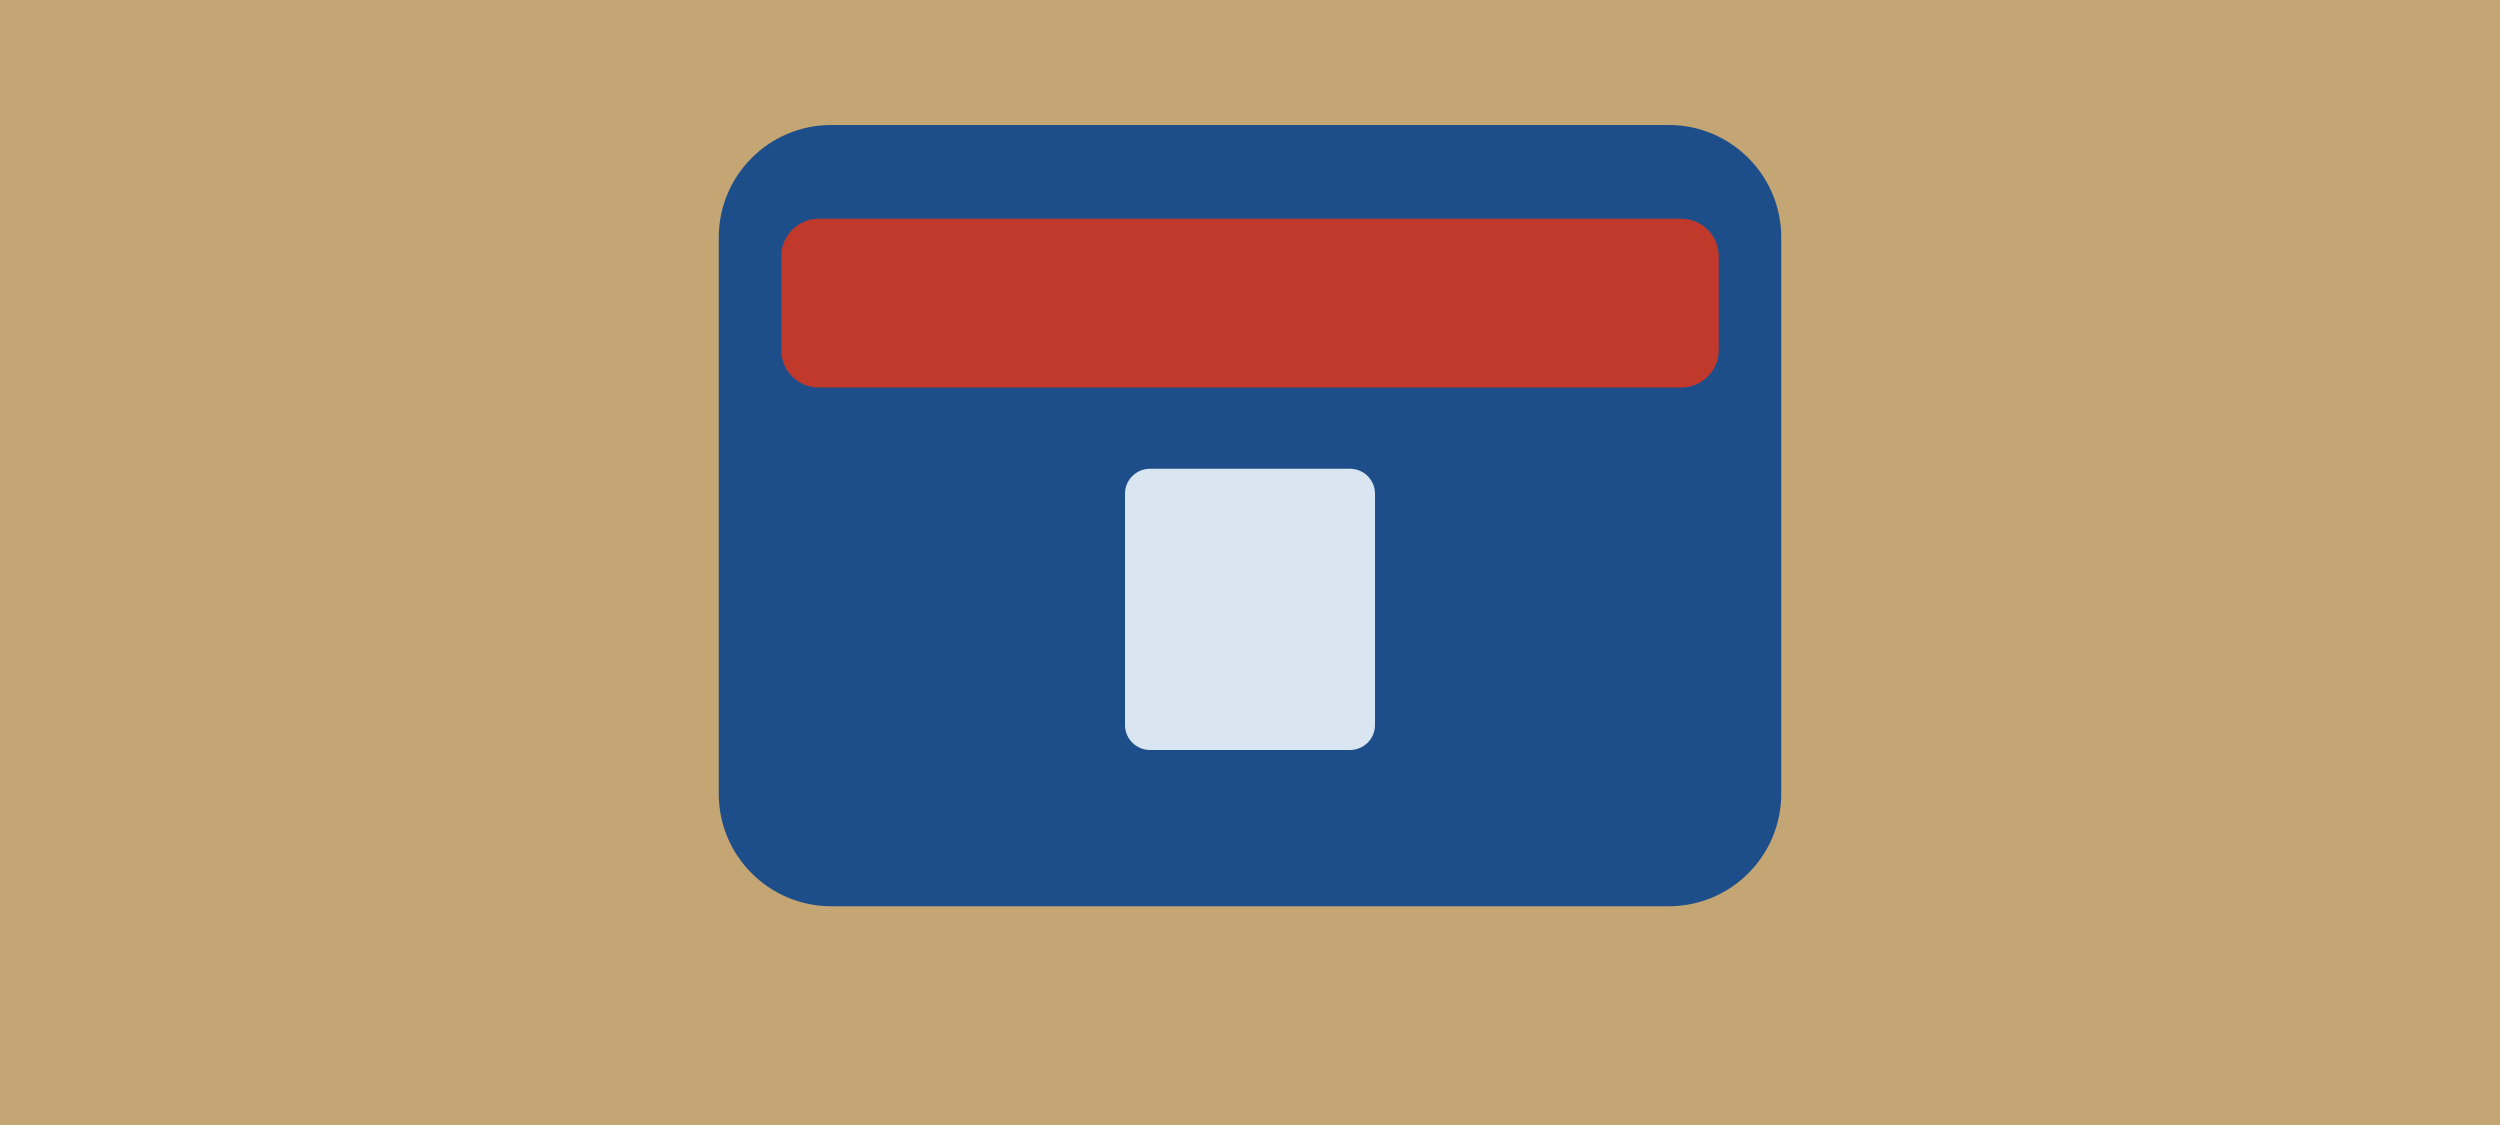
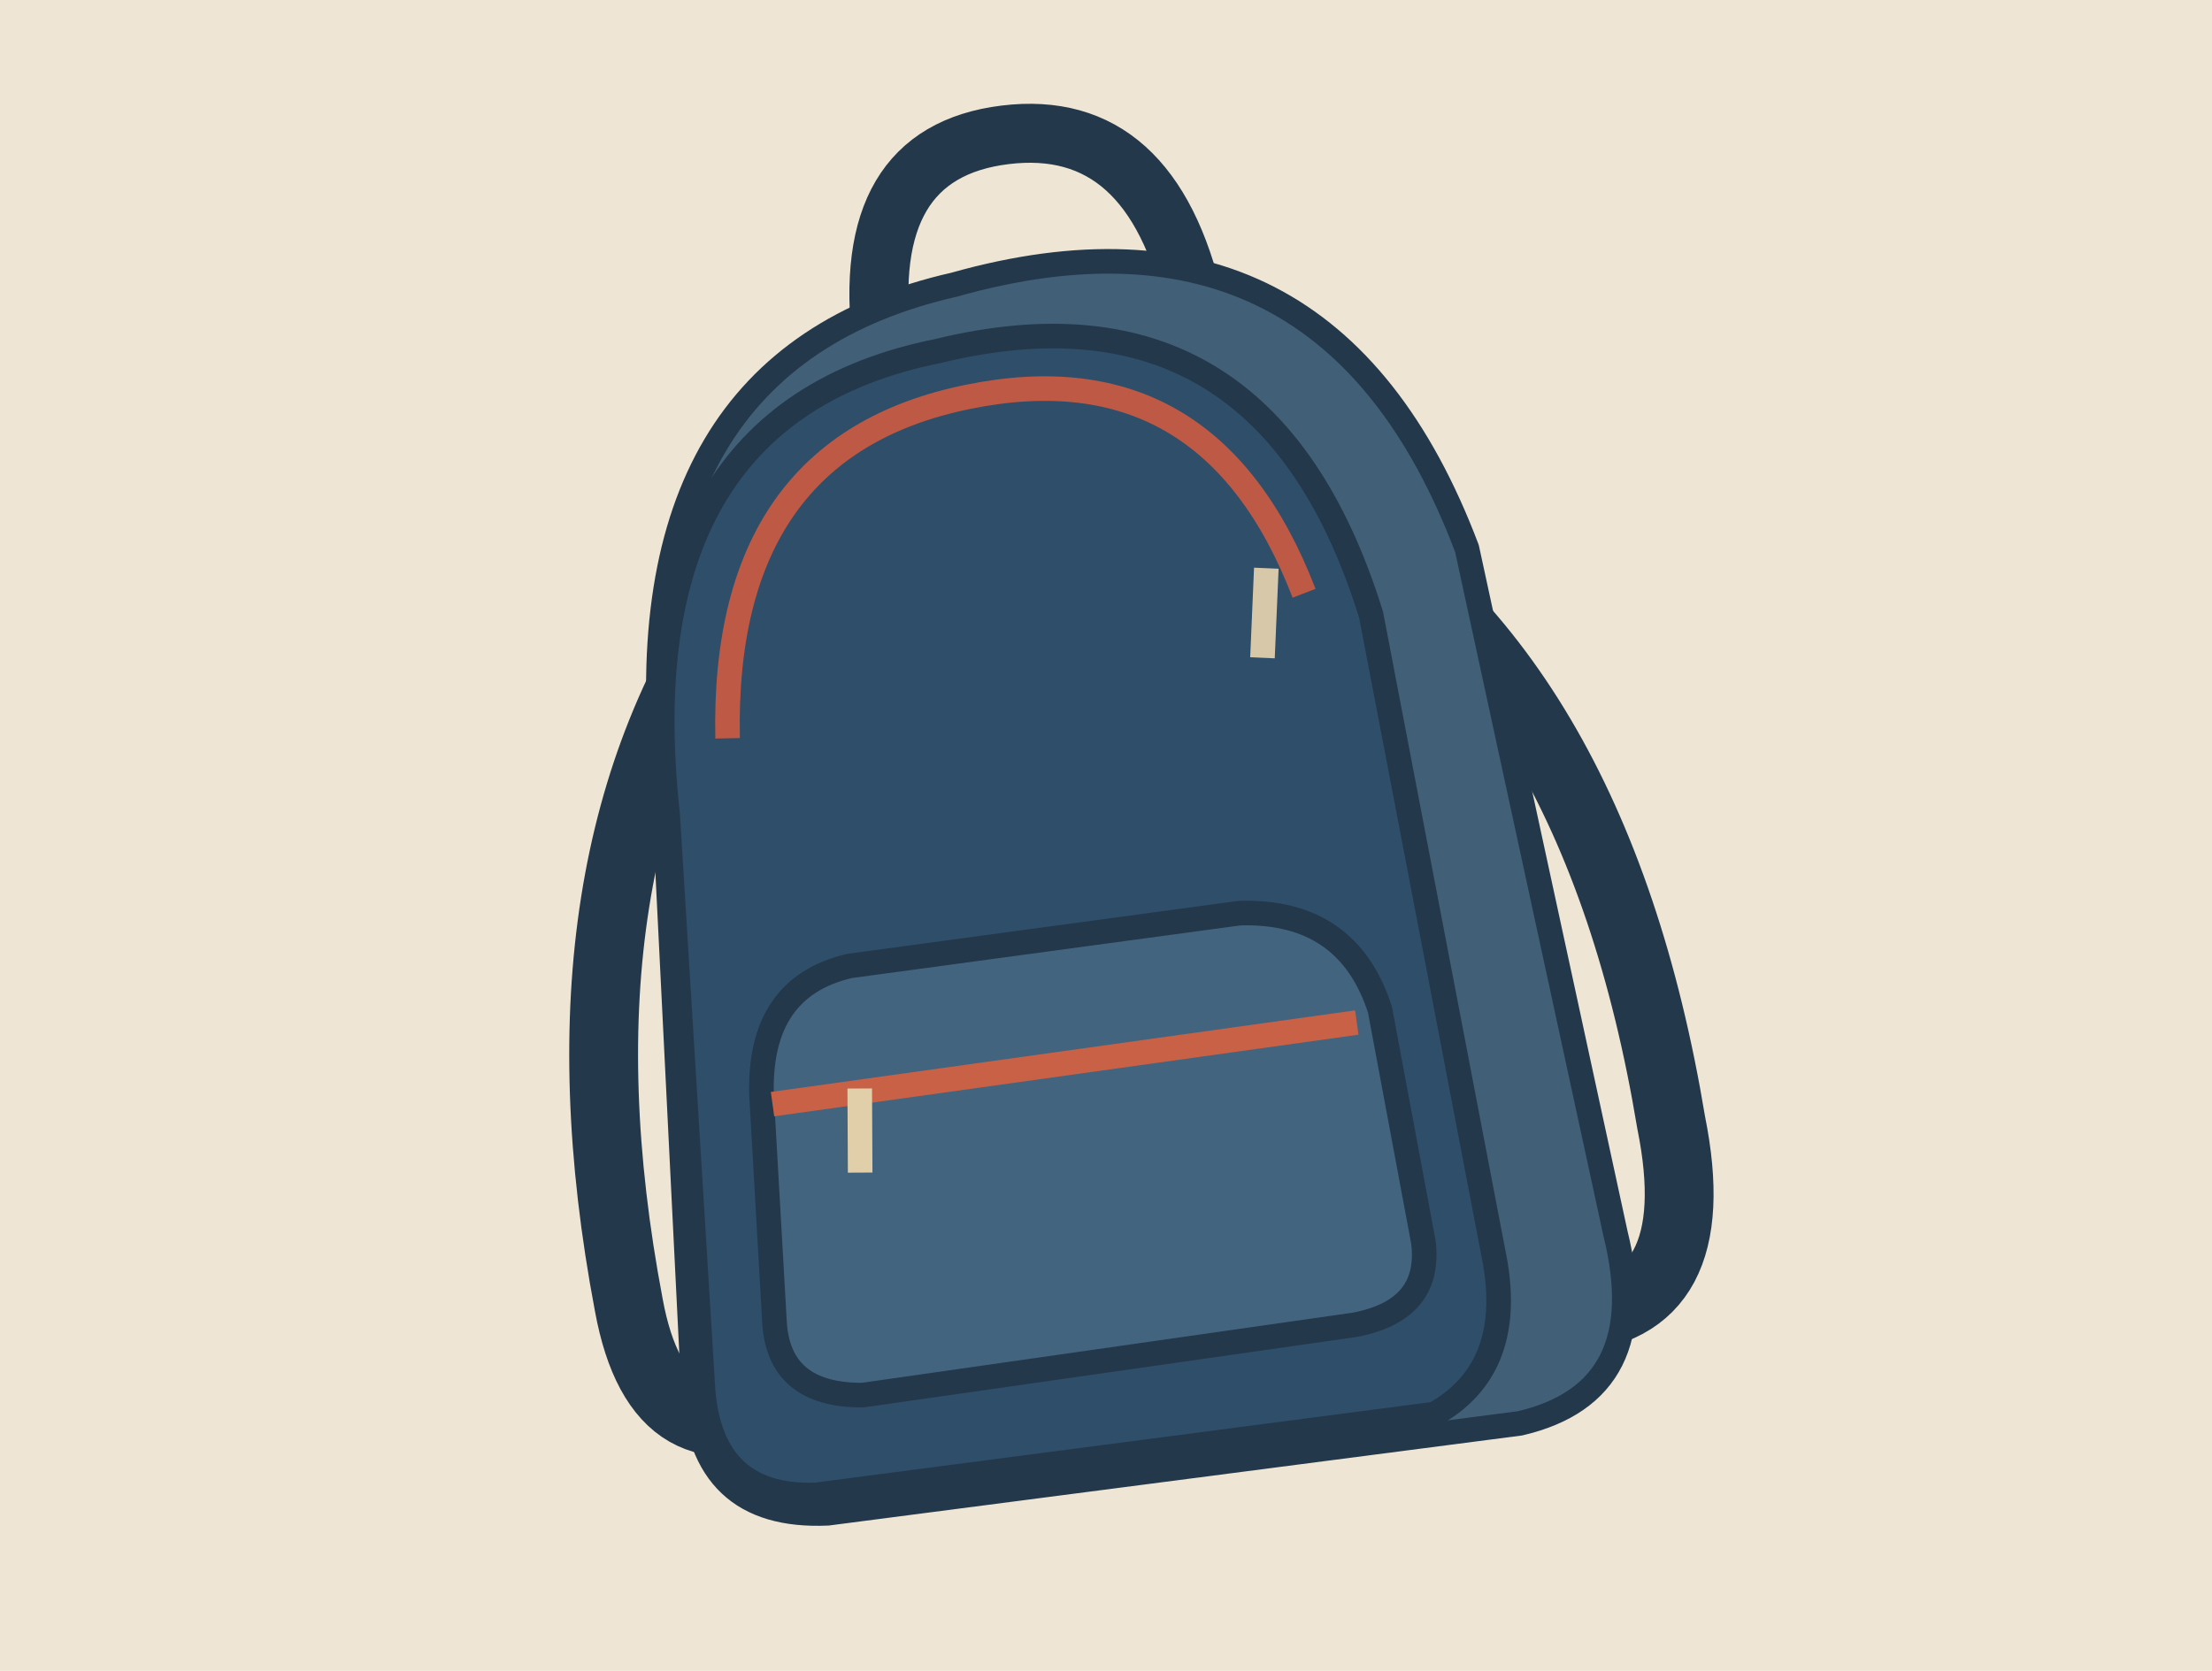
- <svg xmlns="http://www.w3.org/2000/svg" viewBox="0 0 800 360">
-   <rect width="800" height="360" fill="#c4a574" />
-   <rect x="230" y="40" width="340" height="250" rx="36" fill="#1d4e89" />
-   <rect x="250" y="70" width="300" height="54" rx="12" fill="#c0392b" />
-   <rect x="360" y="150" width="80" height="90" rx="8" fill="#d9e6f2" />
+ <svg xmlns="http://www.w3.org/2000/svg" viewBox="0 0 450 340">
+   <rect width="450" height="340" fill="#eee5d5" />
+   <g transform="rotate(-7 225 170)" stroke="#23384a" stroke-width="5" stroke-linejoin="round">
+     <path d="M192 65q0-39 30-39t34 39" fill="none" stroke-width="12" />
+     <path d="M158 110q-47 51-41 143 2 34 32 24l19-15m105-155q55 40 59 135 3 39-26 37l-19-12" fill="none" stroke-width="14" />
+     <path d="M137 147q2-85 71-92 78-12 97 66l13 142q4 33-24 36l-142 1q-26-2-24-29z" fill="#415f76" />
+     <path d="M137 155q1-82 66-87 68-8 81 64l9 134q1 22-16 29l-127 1q-22-2-20-26z" fill="#2e4e69" />
+     <path d="M151 141q6-59 57-63 50-4 63 48" fill="none" stroke="#bd5944" />
+     <path d="m264 120-3 18" fill="none" stroke="#d8c8aa" />
+     <path d="M149 214q2-22 21-24l80-1q22 2 26 23l3 48q0 14-16 15l-101 2q-17-2-16-17z" fill="#43647e" />
+     <path d="m151 216 120-2" fill="none" stroke="#c86146" />
+     <path d="m169 215-2 17" stroke="#e0cfa9" />
+   </g>
</svg>
